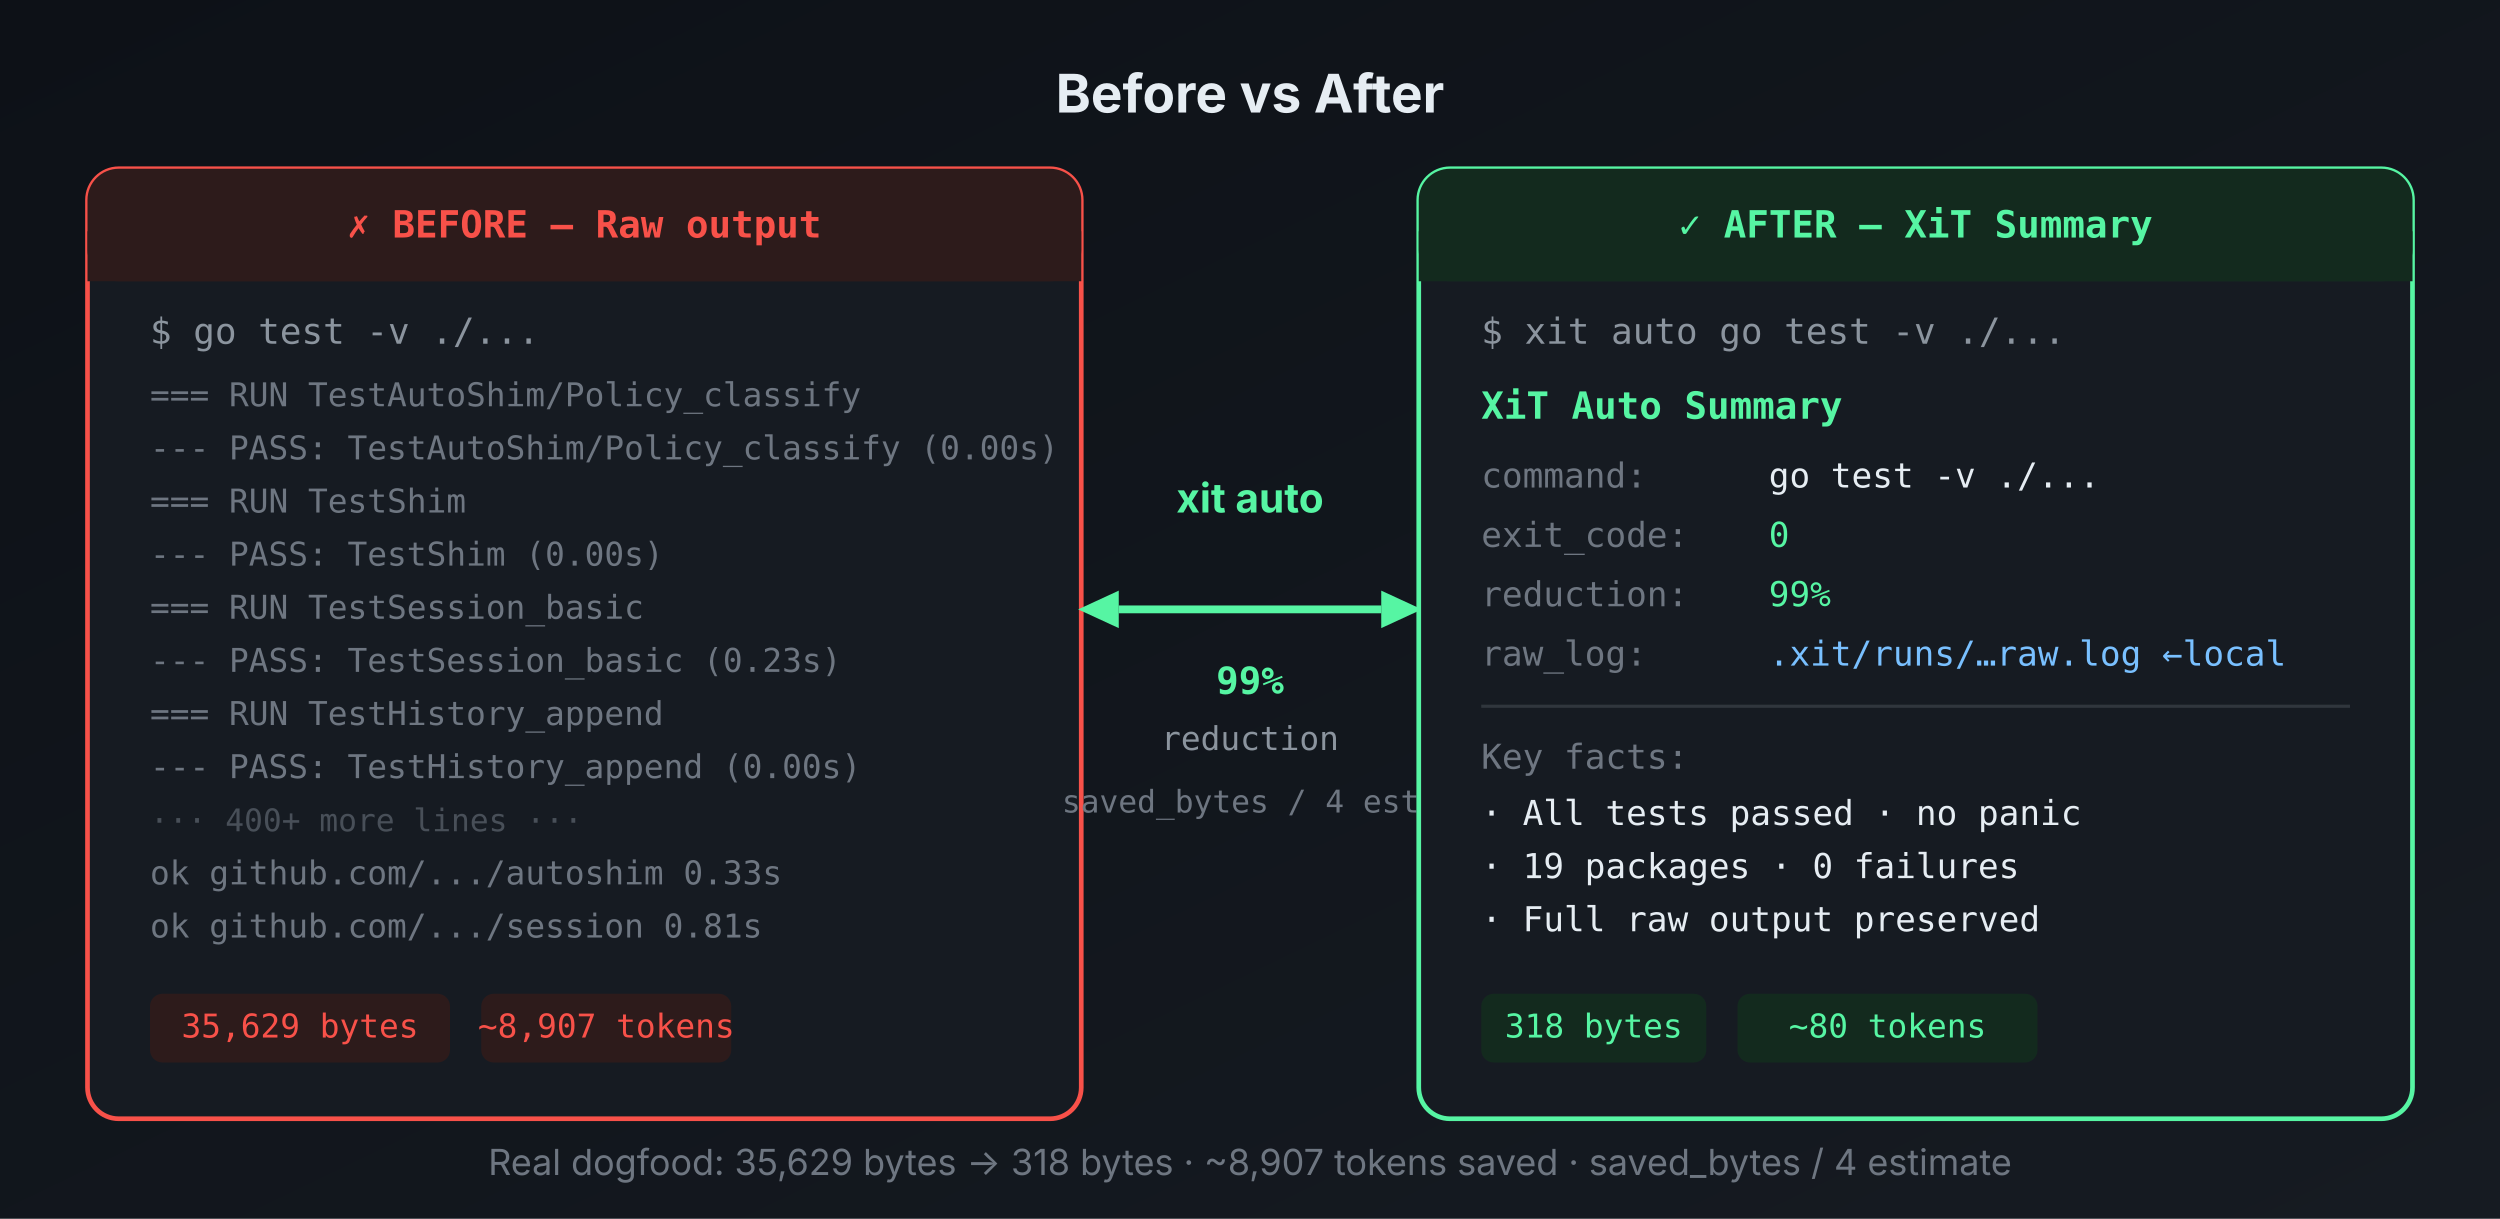
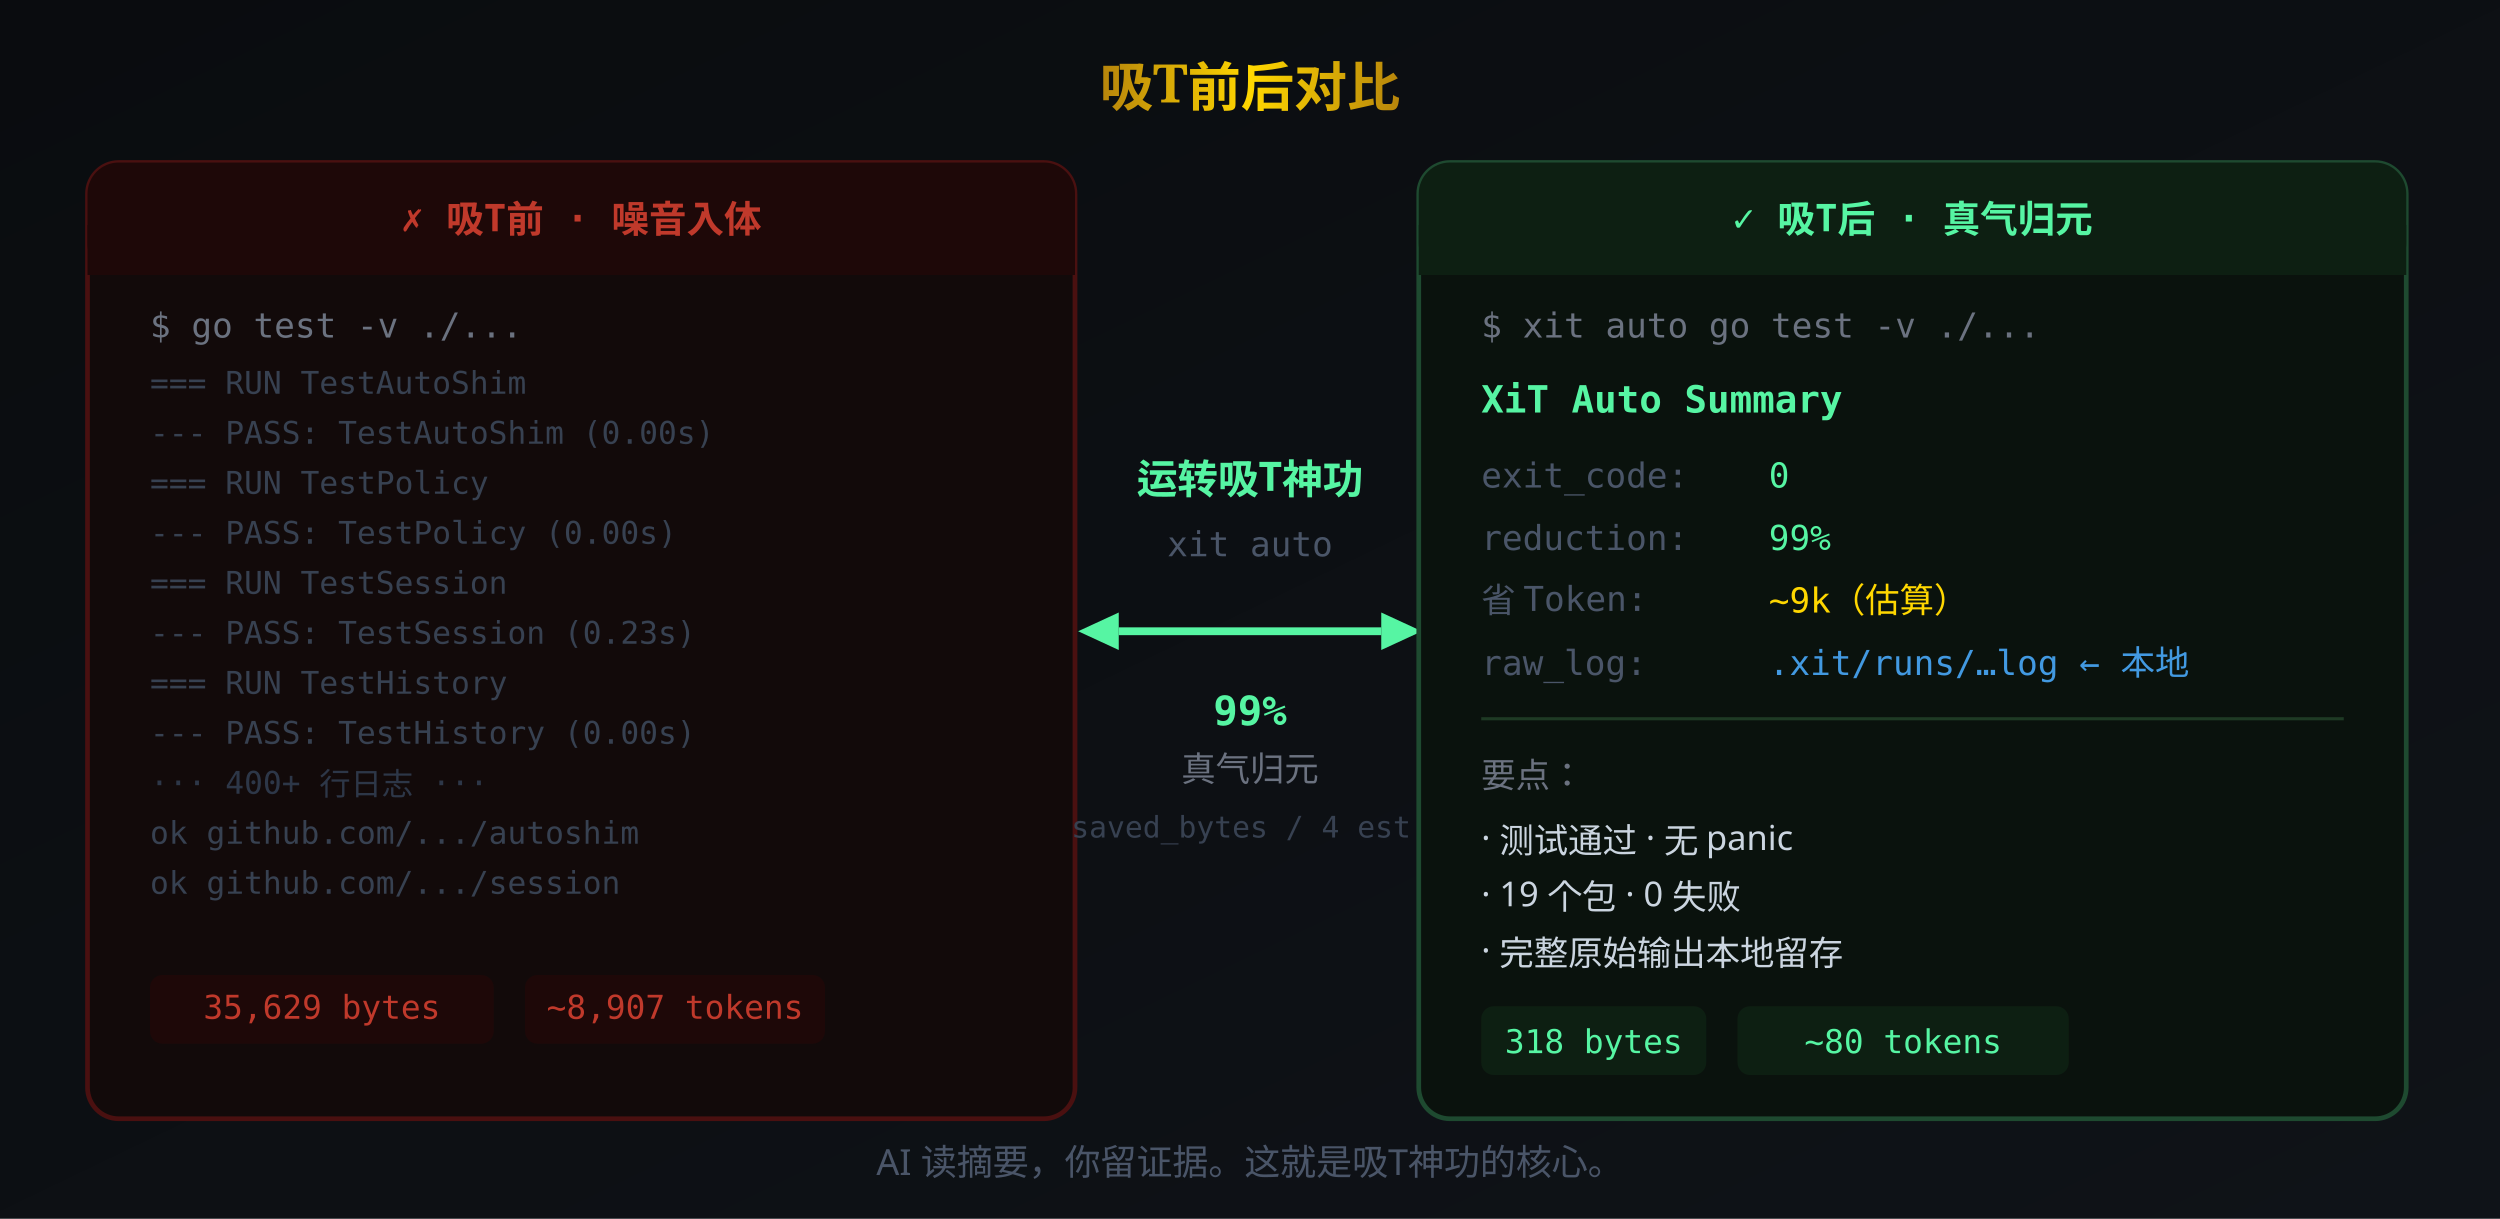
<svg xmlns="http://www.w3.org/2000/svg" viewBox="0 0 800 390" width="800" height="390">
  <defs>
    <linearGradient id="babg" x1="0" y1="0" x2="1" y2="1">
-       <stop offset="0%" stop-color="#0d1117" />
-       <stop offset="100%" stop-color="#161b22" />
+       <stop offset="0%" stop-color="#0a0c0f" />
+       <stop offset="100%" stop-color="#0f1318" />
+     </linearGradient>
+     <linearGradient id="goldGrad" x1="0" y1="0" x2="1" y2="0">
+       <stop offset="0%" stop-color="#b8860b" />
+       <stop offset="50%" stop-color="#ffd700" />
+       <stop offset="100%" stop-color="#b8860b" />
    </linearGradient>
  </defs>
  <rect width="800" height="390" fill="url(#babg)" />
-   <text x="400" y="36" font-family="-apple-system, BlinkMacSystemFont, 'Segoe UI', sans-serif" font-size="17" font-weight="700" fill="#e6edf3" text-anchor="middle">Before vs After</text>
-   <rect x="28" y="54" width="318" height="304" rx="10" fill="#161b22" stroke="#f85149" stroke-width="1.5" />
-   <rect x="28" y="54" width="318" height="36" rx="10" fill="#2d1b1b" />
-   <rect x="28" y="74" width="318" height="16" fill="#2d1b1b" />
-   <text x="187" y="76" font-family="ui-monospace, 'SF Mono', Menlo, monospace" font-size="12" fill="#f85149" text-anchor="middle" font-weight="600">✗  BEFORE  —  Raw output</text>
-   <text x="48" y="110" font-family="ui-monospace, 'SF Mono', Menlo, monospace" font-size="11.5" fill="#8b949e">$ go test -v ./...</text>
-   <text x="48" y="130" font-family="ui-monospace, 'SF Mono', Menlo, monospace" font-size="10.5" fill="#6e7681">=== RUN   TestAutoShim/Policy_classify</text>
-   <text x="48" y="147" font-family="ui-monospace, 'SF Mono', Menlo, monospace" font-size="10.5" fill="#6e7681">--- PASS: TestAutoShim/Policy_classify (0.00s)</text>
-   <text x="48" y="164" font-family="ui-monospace, 'SF Mono', Menlo, monospace" font-size="10.5" fill="#6e7681">=== RUN   TestShim</text>
-   <text x="48" y="181" font-family="ui-monospace, 'SF Mono', Menlo, monospace" font-size="10.5" fill="#6e7681">--- PASS: TestShim (0.00s)</text>
-   <text x="48" y="198" font-family="ui-monospace, 'SF Mono', Menlo, monospace" font-size="10.5" fill="#6e7681">=== RUN   TestSession_basic</text>
-   <text x="48" y="215" font-family="ui-monospace, 'SF Mono', Menlo, monospace" font-size="10.5" fill="#6e7681">--- PASS: TestSession_basic (0.23s)</text>
-   <text x="48" y="232" font-family="ui-monospace, 'SF Mono', Menlo, monospace" font-size="10.5" fill="#6e7681">=== RUN   TestHistory_append</text>
-   <text x="48" y="249" font-family="ui-monospace, 'SF Mono', Menlo, monospace" font-size="10.5" fill="#6e7681">--- PASS: TestHistory_append (0.00s)</text>
-   <text x="48" y="266" font-family="ui-monospace, 'SF Mono', Menlo, monospace" font-size="10" fill="#484f58">    ··· 400+ more lines ···</text>
-   <text x="48" y="283" font-family="ui-monospace, 'SF Mono', Menlo, monospace" font-size="10.5" fill="#6e7681">ok  github.com/.../autoshim  0.33s</text>
-   <text x="48" y="300" font-family="ui-monospace, 'SF Mono', Menlo, monospace" font-size="10.5" fill="#6e7681">ok  github.com/.../session   0.81s</text>
-   <rect x="48" y="318" width="96" height="22" rx="4" fill="#2d1b1b" />
-   <text x="96" y="332" font-family="ui-monospace, 'SF Mono', Menlo, monospace" font-size="10.5" fill="#f85149" text-anchor="middle">35,629 bytes</text>
-   <rect x="154" y="318" width="80" height="22" rx="4" fill="#2d1b1b" />
-   <text x="194" y="332" font-family="ui-monospace, 'SF Mono', Menlo, monospace" font-size="10.5" fill="#f85149" text-anchor="middle">~8,907 tokens</text>
-   <text x="400" y="164" font-family="-apple-system, BlinkMacSystemFont, 'Segoe UI', sans-serif" font-size="13" fill="#56f5a3" text-anchor="middle" font-weight="700">xit auto</text>
-   <line x1="358" y1="195" x2="442" y2="195" stroke="#56f5a3" stroke-width="2.5" />
-   <polygon points="442,189 455,195 442,201" fill="#56f5a3" />
-   <polygon points="358,189 345,195 358,201" fill="#56f5a3" />
-   <text x="400" y="222" font-family="ui-monospace, 'SF Mono', Menlo, monospace" font-size="12" fill="#56f5a3" text-anchor="middle" font-weight="700">99%</text>
-   <text x="400" y="240" font-family="ui-monospace, 'SF Mono', Menlo, monospace" font-size="10.5" fill="#8b949e" text-anchor="middle">reduction</text>
-   <text x="400" y="260" font-family="ui-monospace, 'SF Mono', Menlo, monospace" font-size="10" fill="#6e7681" text-anchor="middle">saved_bytes / 4 est.</text>
-   <rect x="454" y="54" width="318" height="304" rx="10" fill="#161b22" stroke="#56f5a3" stroke-width="1.5" />
-   <rect x="454" y="54" width="318" height="36" rx="10" fill="#132a1e" />
-   <rect x="454" y="74" width="318" height="16" fill="#132a1e" />
-   <text x="613" y="76" font-family="ui-monospace, 'SF Mono', Menlo, monospace" font-size="12" fill="#56f5a3" text-anchor="middle" font-weight="600">✓  AFTER  —  XiT Summary</text>
-   <text x="474" y="110" font-family="ui-monospace, 'SF Mono', Menlo, monospace" font-size="11.5" fill="#8b949e">$ xit auto go test -v ./...</text>
-   <text x="474" y="134" font-family="ui-monospace, 'SF Mono', Menlo, monospace" font-size="12" fill="#56f5a3" font-weight="bold">XiT Auto Summary</text>
-   <text x="474" y="156" font-family="ui-monospace, 'SF Mono', Menlo, monospace" font-size="11" fill="#6e7681">command:   </text>
-   <text x="566" y="156" font-family="ui-monospace, 'SF Mono', Menlo, monospace" font-size="11" fill="#e6edf3">go test -v ./...</text>
-   <text x="474" y="175" font-family="ui-monospace, 'SF Mono', Menlo, monospace" font-size="11" fill="#6e7681">exit_code: </text>
-   <text x="566" y="175" font-family="ui-monospace, 'SF Mono', Menlo, monospace" font-size="11" fill="#56f5a3">0</text>
-   <text x="474" y="194" font-family="ui-monospace, 'SF Mono', Menlo, monospace" font-size="11" fill="#6e7681">reduction: </text>
-   <text x="566" y="194" font-family="ui-monospace, 'SF Mono', Menlo, monospace" font-size="11" fill="#56f5a3">99%</text>
-   <text x="474" y="213" font-family="ui-monospace, 'SF Mono', Menlo, monospace" font-size="11" fill="#6e7681">raw_log:   </text>
-   <text x="566" y="213" font-family="ui-monospace, 'SF Mono', Menlo, monospace" font-size="11" fill="#79c0ff">.xit/runs/…raw.log ←local</text>
-   <line x1="474" y1="226" x2="752" y2="226" stroke="#30363d" stroke-width="1" />
-   <text x="474" y="246" font-family="ui-monospace, 'SF Mono', Menlo, monospace" font-size="11" fill="#6e7681">Key facts:</text>
-   <text x="474" y="264" font-family="ui-monospace, 'SF Mono', Menlo, monospace" font-size="11" fill="#e6edf3">· All tests passed · no panic</text>
-   <text x="474" y="281" font-family="ui-monospace, 'SF Mono', Menlo, monospace" font-size="11" fill="#e6edf3">· 19 packages · 0 failures</text>
-   <text x="474" y="298" font-family="ui-monospace, 'SF Mono', Menlo, monospace" font-size="11" fill="#e6edf3">· Full raw output preserved</text>
-   <rect x="474" y="318" width="72" height="22" rx="4" fill="#132a1e" />
-   <text x="510" y="332" font-family="ui-monospace, 'SF Mono', Menlo, monospace" font-size="10.5" fill="#56f5a3" text-anchor="middle">318 bytes</text>
-   <rect x="556" y="318" width="96" height="22" rx="4" fill="#132a1e" />
-   <text x="604" y="332" font-family="ui-monospace, 'SF Mono', Menlo, monospace" font-size="10.5" fill="#56f5a3" text-anchor="middle">~80 tokens</text>
-   <text x="400" y="376" font-family="-apple-system, BlinkMacSystemFont, 'Segoe UI', sans-serif" font-size="11.5" fill="#6e7681" text-anchor="middle">Real dogfood: 35,629 bytes → 318 bytes · ~8,907 tokens saved · saved_bytes / 4 estimate</text>
+   <text x="400" y="34" font-family="'PingFang SC', 'Microsoft YaHei', Georgia, serif" font-size="17" font-weight="700" fill="url(#goldGrad)" text-anchor="middle">吸T前后对比</text>
+   <rect x="28" y="52" width="316" height="306" rx="10" fill="#120a0a" stroke="#4a1010" stroke-width="1.5" />
+   <rect x="28" y="52" width="316" height="36" rx="10" fill="#1e0808" />
+   <rect x="28" y="72" width="316" height="16" fill="#1e0808" />
+   <text x="186" y="74" font-family="'PingFang SC', 'Microsoft YaHei', monospace" font-size="12" fill="#c0392b" text-anchor="middle" font-weight="600">✗ 吸T前 · 噪音入体</text>
+   <text x="48" y="108" font-family="ui-monospace, 'SF Mono', Menlo, monospace" font-size="11" fill="#6b7280">$ go test -v ./...</text>
+   <text x="48" y="126" font-family="ui-monospace, 'SF Mono', Menlo, monospace" font-size="10" fill="#374151">=== RUN   TestAutoShim</text>
+   <text x="48" y="142" font-family="ui-monospace, 'SF Mono', Menlo, monospace" font-size="10" fill="#374151">--- PASS: TestAutoShim (0.00s)</text>
+   <text x="48" y="158" font-family="ui-monospace, 'SF Mono', Menlo, monospace" font-size="10" fill="#374151">=== RUN   TestPolicy</text>
+   <text x="48" y="174" font-family="ui-monospace, 'SF Mono', Menlo, monospace" font-size="10" fill="#374151">--- PASS: TestPolicy (0.00s)</text>
+   <text x="48" y="190" font-family="ui-monospace, 'SF Mono', Menlo, monospace" font-size="10" fill="#374151">=== RUN   TestSession</text>
+   <text x="48" y="206" font-family="ui-monospace, 'SF Mono', Menlo, monospace" font-size="10" fill="#374151">--- PASS: TestSession (0.23s)</text>
+   <text x="48" y="222" font-family="ui-monospace, 'SF Mono', Menlo, monospace" font-size="10" fill="#374151">=== RUN   TestHistory</text>
+   <text x="48" y="238" font-family="ui-monospace, 'SF Mono', Menlo, monospace" font-size="10" fill="#374151">--- PASS: TestHistory (0.00s)</text>
+   <text x="48" y="254" font-family="ui-monospace, 'SF Mono', Menlo, monospace" font-size="10" fill="#2d3748">    ··· 400+ 行日志 ···</text>
+   <text x="48" y="270" font-family="ui-monospace, 'SF Mono', Menlo, monospace" font-size="10" fill="#374151">ok  github.com/.../autoshim</text>
+   <text x="48" y="286" font-family="ui-monospace, 'SF Mono', Menlo, monospace" font-size="10" fill="#374151">ok  github.com/.../session</text>
+   <rect x="48" y="312" width="110" height="22" rx="4" fill="#1e0808" />
+   <text x="103" y="326" font-family="ui-monospace, 'SF Mono', Menlo, monospace" font-size="10.5" fill="#c0392b" text-anchor="middle">35,629 bytes</text>
+   <rect x="168" y="312" width="96" height="22" rx="4" fill="#1e0808" />
+   <text x="216" y="326" font-family="ui-monospace, 'SF Mono', Menlo, monospace" font-size="10.5" fill="#c0392b" text-anchor="middle">~8,907 tokens</text>
+   <text x="400" y="158" font-family="'PingFang SC', 'Microsoft YaHei', sans-serif" font-size="13" fill="#56f5a3" text-anchor="middle" font-weight="700">运转吸T神功</text>
+   <text x="400" y="178" font-family="ui-monospace, 'SF Mono', Menlo, monospace" font-size="11" fill="#4a5568" text-anchor="middle">xit auto</text>
+   <line x1="358" y1="202" x2="442" y2="202" stroke="#56f5a3" stroke-width="2.5" />
+   <polygon points="442,196 455,202 442,208" fill="#56f5a3" />
+   <polygon points="358,196 345,202 358,208" fill="#56f5a3" />
+   <text x="400" y="232" font-family="ui-monospace, 'SF Mono', Menlo, monospace" font-size="13" fill="#56f5a3" text-anchor="middle" font-weight="700">99%</text>
+   <text x="400" y="250" font-family="'PingFang SC', 'Microsoft YaHei', sans-serif" font-size="11" fill="#6b7280" text-anchor="middle">真气归元</text>
+   <text x="400" y="268" font-family="ui-monospace, 'SF Mono', Menlo, monospace" font-size="9.5" fill="#374151" text-anchor="middle">saved_bytes / 4 est.</text>
+   <rect x="454" y="52" width="316" height="306" rx="10" fill="#0a120d" stroke="#1e4a30" stroke-width="1.5" />
+   <rect x="454" y="52" width="316" height="36" rx="10" fill="#0d1f12" />
+   <rect x="454" y="72" width="316" height="16" fill="#0d1f12" />
+   <text x="612" y="74" font-family="'PingFang SC', 'Microsoft YaHei', monospace" font-size="12" fill="#56f5a3" text-anchor="middle" font-weight="600">✓ 吸T后 · 真气归元</text>
+   <text x="474" y="108" font-family="ui-monospace, 'SF Mono', Menlo, monospace" font-size="11" fill="#6b7280">$ xit auto go test -v ./...</text>
+   <text x="474" y="132" font-family="ui-monospace, 'SF Mono', Menlo, monospace" font-size="12" fill="#56f5a3" font-weight="bold">XiT Auto Summary</text>
+   <text x="474" y="156" font-family="ui-monospace, 'SF Mono', Menlo, monospace" font-size="11" fill="#4a5568">exit_code: </text>
+   <text x="566" y="156" font-family="ui-monospace, 'SF Mono', Menlo, monospace" font-size="11" fill="#56f5a3">0</text>
+   <text x="474" y="176" font-family="ui-monospace, 'SF Mono', Menlo, monospace" font-size="11" fill="#4a5568">reduction: </text>
+   <text x="566" y="176" font-family="ui-monospace, 'SF Mono', Menlo, monospace" font-size="11" fill="#56f5a3">99%</text>
+   <text x="474" y="196" font-family="ui-monospace, 'SF Mono', Menlo, monospace" font-size="11" fill="#4a5568">省 Token: </text>
+   <text x="566" y="196" font-family="ui-monospace, 'SF Mono', Menlo, monospace" font-size="11" fill="#ffd700">~9k（估算）</text>
+   <text x="474" y="216" font-family="ui-monospace, 'SF Mono', Menlo, monospace" font-size="11" fill="#4a5568">raw_log:   </text>
+   <text x="566" y="216" font-family="ui-monospace, 'SF Mono', Menlo, monospace" font-size="11" fill="#4299e1">.xit/runs/…log ← 本地</text>
+   <line x1="474" y1="230" x2="750" y2="230" stroke="#1e3a24" stroke-width="1" />
+   <text x="474" y="252" font-family="'PingFang SC', 'Microsoft YaHei', sans-serif" font-size="11" fill="#6b7280">要点：</text>
+   <text x="474" y="272" font-family="'PingFang SC', 'Microsoft YaHei', sans-serif" font-size="11" fill="#cbd5e0">· 测试通过 · 无 panic</text>
+   <text x="474" y="290" font-family="'PingFang SC', 'Microsoft YaHei', sans-serif" font-size="11" fill="#cbd5e0">· 19 个包 · 0 失败</text>
+   <text x="474" y="308" font-family="'PingFang SC', 'Microsoft YaHei', sans-serif" font-size="11" fill="#cbd5e0">· 完整原始输出本地留存</text>
+   <rect x="474" y="322" width="72" height="22" rx="4" fill="#0d1f12" />
+   <text x="510" y="337" font-family="ui-monospace, 'SF Mono', Menlo, monospace" font-size="10.5" fill="#56f5a3" text-anchor="middle">318 bytes</text>
+   <rect x="556" y="322" width="106" height="22" rx="4" fill="#0d1f12" />
+   <text x="609" y="337" font-family="ui-monospace, 'SF Mono', Menlo, monospace" font-size="10.5" fill="#56f5a3" text-anchor="middle">~80 tokens</text>
+   <text x="400" y="376" font-family="'PingFang SC', 'Microsoft YaHei', sans-serif" font-size="11.5" fill="#4a5568" text-anchor="middle">AI 读摘要，你留证据。这就是吸T神功的核心。</text>
</svg>
